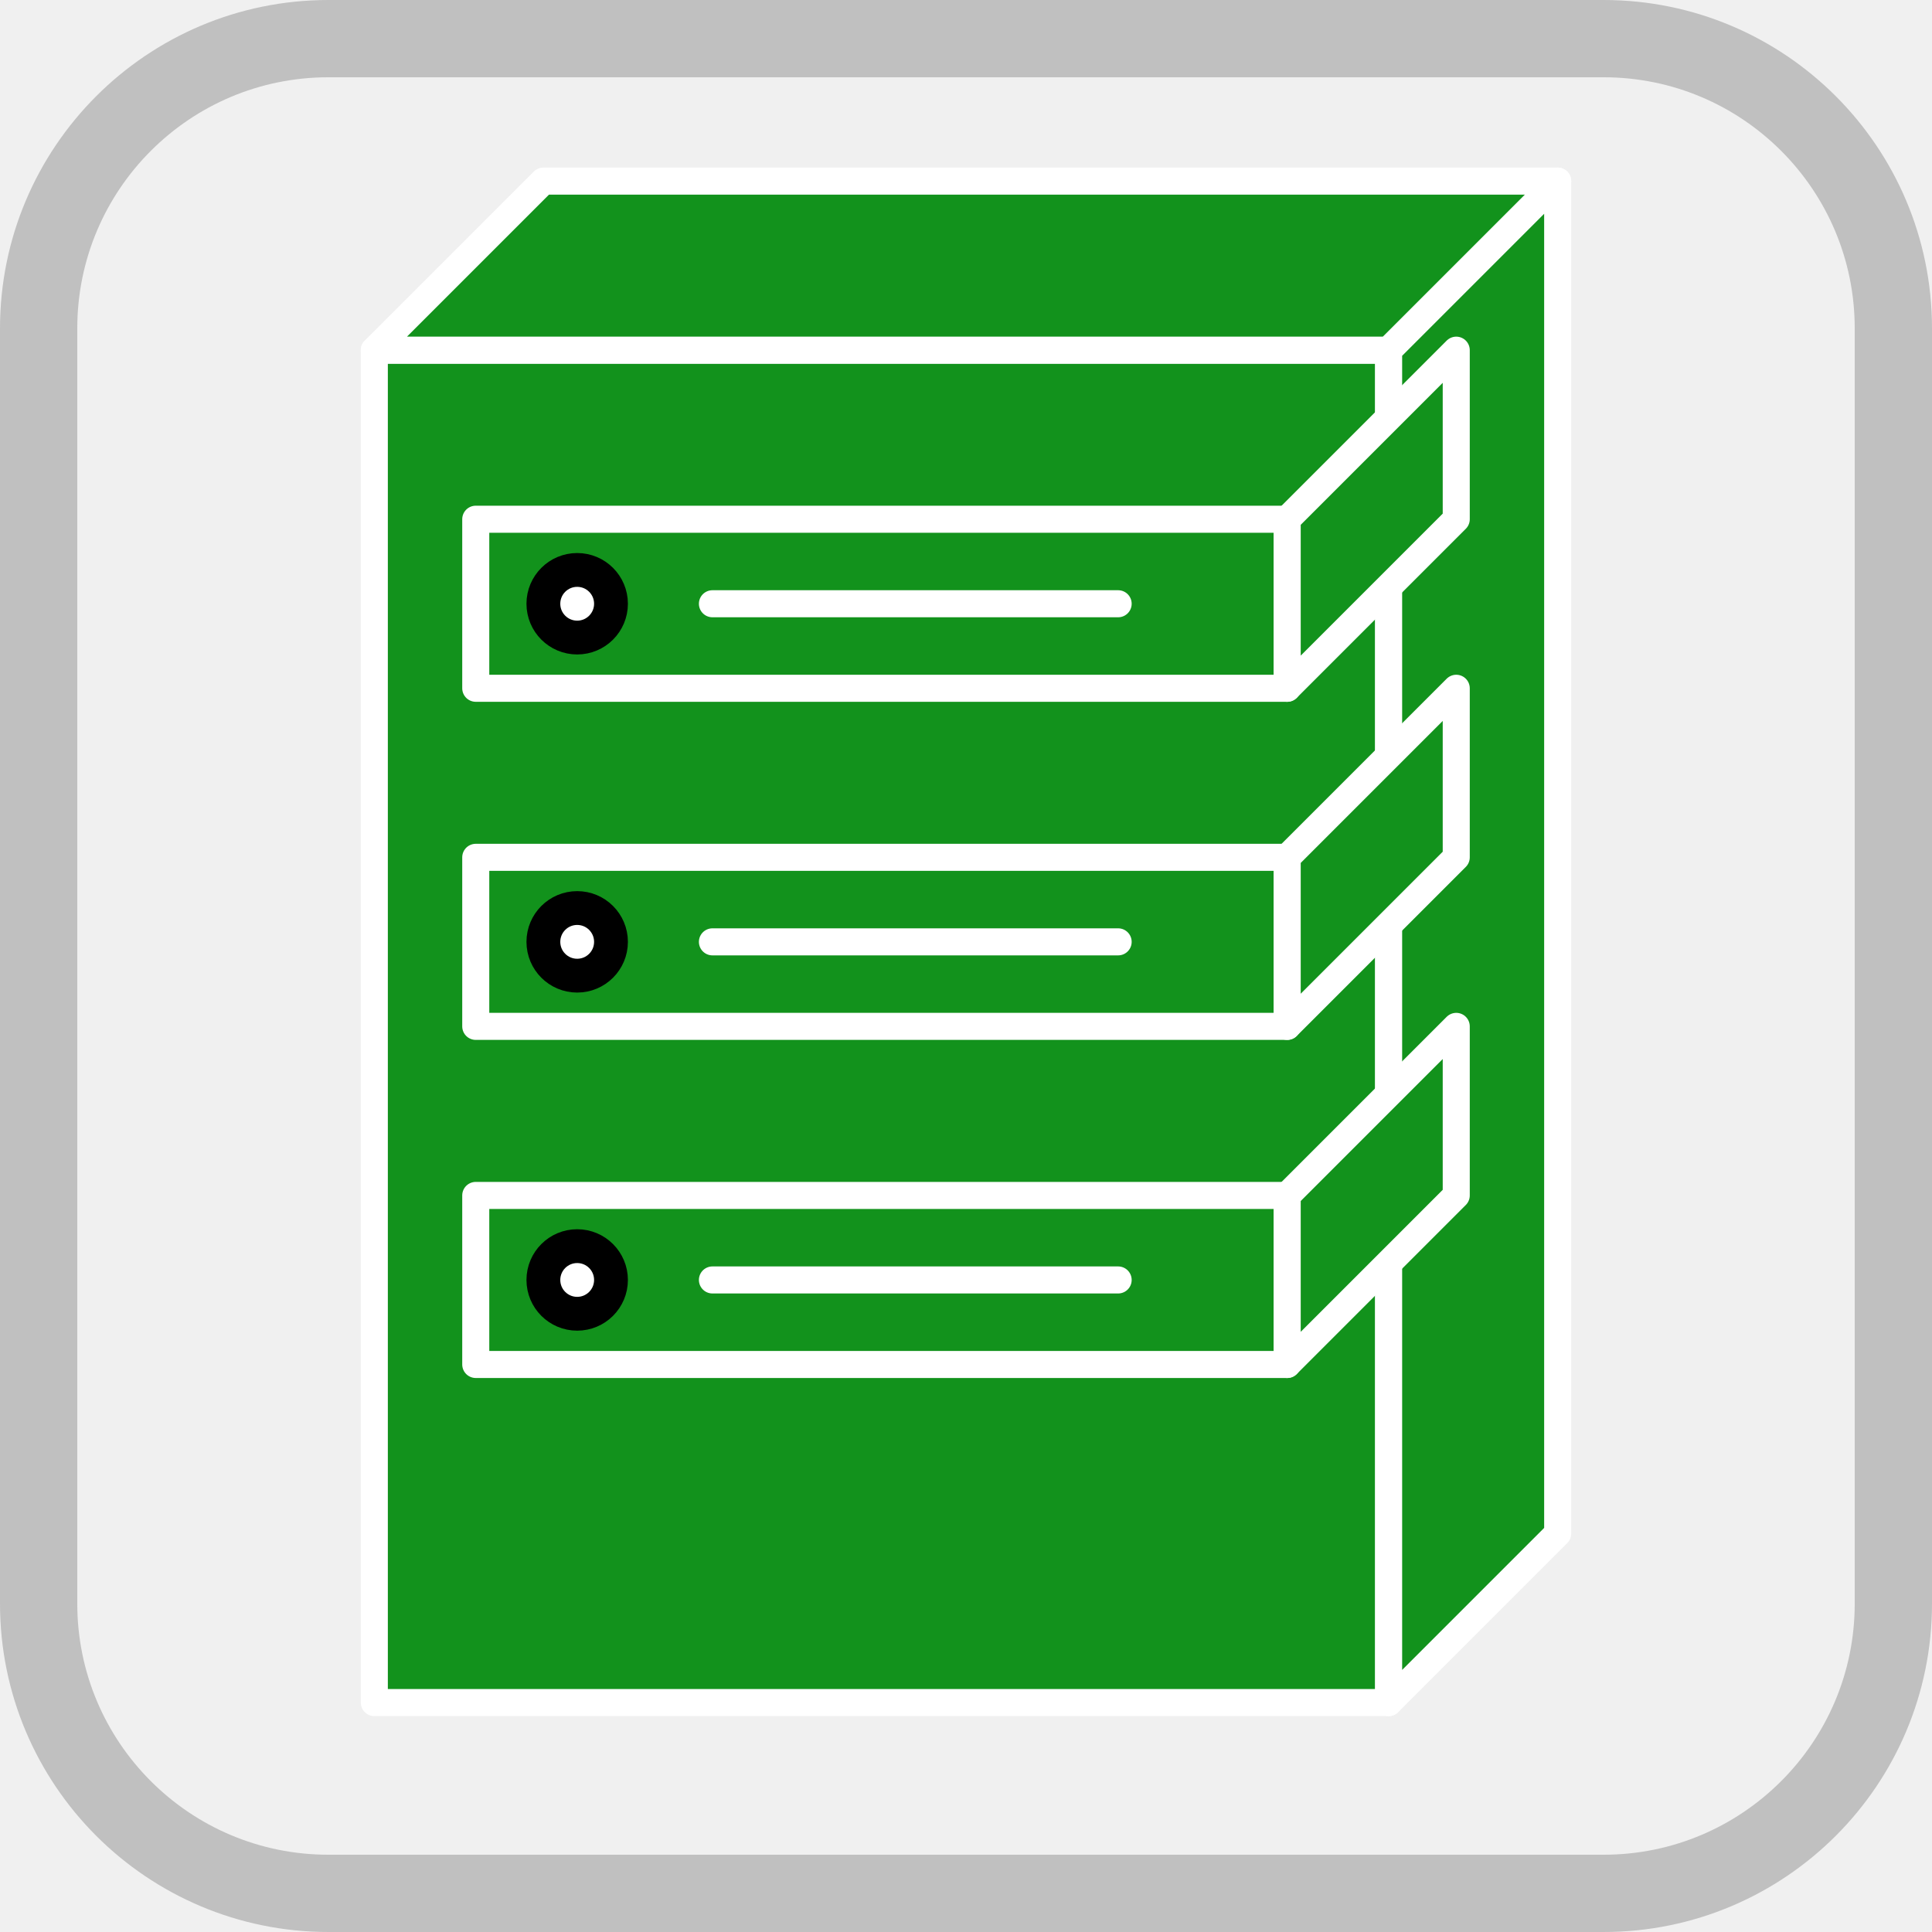
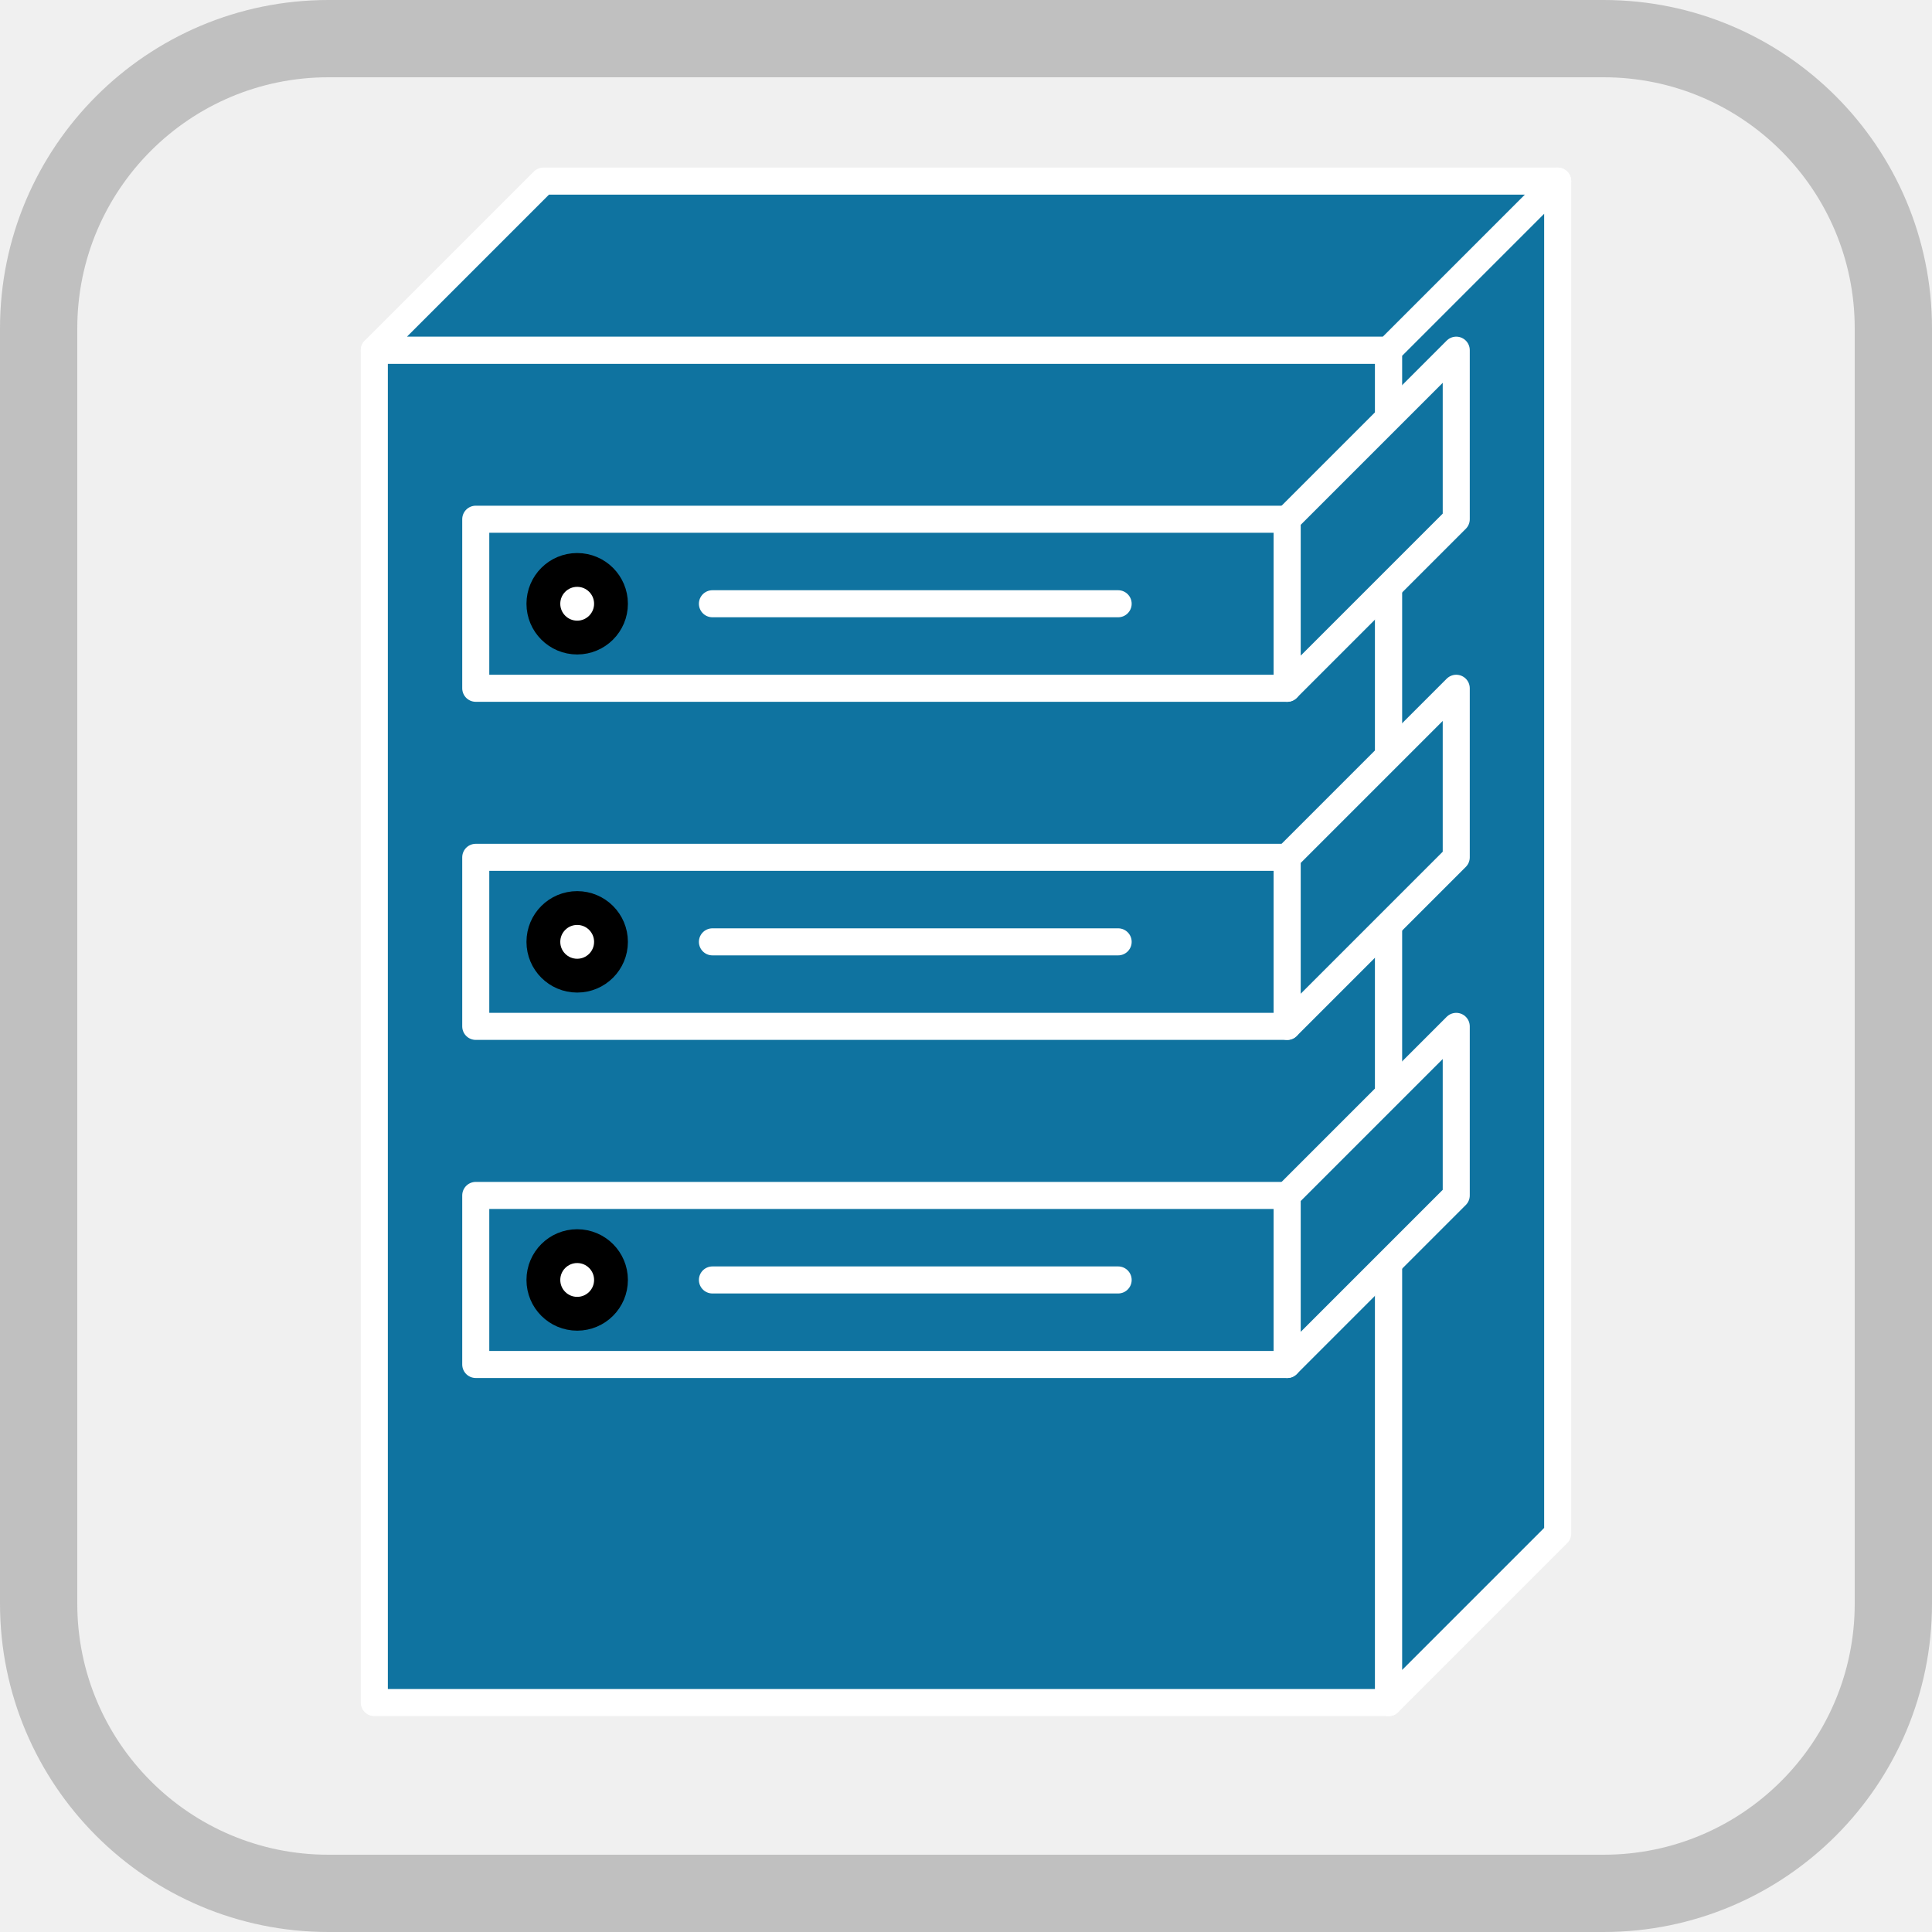
<svg xmlns="http://www.w3.org/2000/svg" xmlns:xlink="http://www.w3.org/1999/xlink" width="100" height="100">
  <rect x="2" y="2" width="96" height="96" rx="15" ry="15" fill="#f0f0f0" stroke="#c0c0c0" stroke-width="4" />
  <svg viewBox="0 0 100 100" height="175" width="175" x="15" y="5" fill="#fff" fill-rule="evenodd" stroke="#000" stroke-linecap="round" stroke-linejoin="round">
    <defs>
      <symbol id="server" overflow="visible">
-         <rect x="0" y="5" width="30" height="40" fill="#12921c" stroke="none" />
+         <rect x="0" y="5" width="30" height="40" fill="#0f73a0" stroke="none" />
        <rect x="0" y="5" width="30" height="40" fill="none" stroke="#fff" stroke-width="0.8" />
-         <polygon points="0,5 5,0 35,0 30,5" fill="#12921c" stroke="#fff" stroke-width="0.8" />
-         <polygon points="30,5 35,0 35,40 30,45" fill="#12921c" stroke="#fff" stroke-width="0.8" />
+         <polygon points="0,5 5,0 35,0 30,5" fill="#0f73a0" stroke="#fff" stroke-width="0.8" />
+         <polygon points="30,5 35,0 35,40 30,45" fill="#0f73a0" stroke="#fff" stroke-width="0.8" />
        <rect x="3" y="10" width="24" height="5" fill="none" stroke="#fff" stroke-width="0.8" />
-         <polygon points="27,10 32,5 32,10 27,15" fill="#12921c" stroke="#fff" stroke-width="0.8" />
+         <polygon points="27,10 32,5 32,10 27,15" fill="#0f73a0" stroke="#fff" stroke-width="0.8" />
        <rect x="3" y="20" width="24" height="5" fill="none" stroke="#fff" stroke-width="0.8" />
-         <polygon points="27,20 32,15 32,20 27,25" fill="#12921c" stroke="#fff" stroke-width="0.8" />
+         <polygon points="27,20 32,15 32,20 27,25" fill="#0f73a0" stroke="#fff" stroke-width="0.8" />
        <rect x="3" y="30" width="24" height="5" fill="none" stroke="#fff" stroke-width="0.8" />
-         <polygon points="27,30 32,25 32,30 27,35" fill="#12921c" stroke="#fff" stroke-width="0.8" />
+         <polygon points="27,30 32,25 32,30 27,35" fill="#0f73a0" stroke="#fff" stroke-width="0.8" />
        <circle cx="6" cy="12.5" r="1" fill="#fff" />
        <line x1="10" y1="12.5" x2="22" y2="12.5" stroke="#fff" stroke-width="0.8" />
        <circle cx="6" cy="22.5" r="1" fill="#fff" />
        <line x1="10" y1="22.5" x2="22" y2="22.5" stroke="#fff" stroke-width="0.8" />
        <circle cx="6" cy="32.5" r="1" fill="#fff" />
        <line x1="10" y1="32.5" x2="22" y2="32.5" stroke="#fff" stroke-width="0.8" />
      </symbol>
    </defs>
    <use xlink:href="#server" x="2.5" y="2.5" />
  </svg>
</svg>
